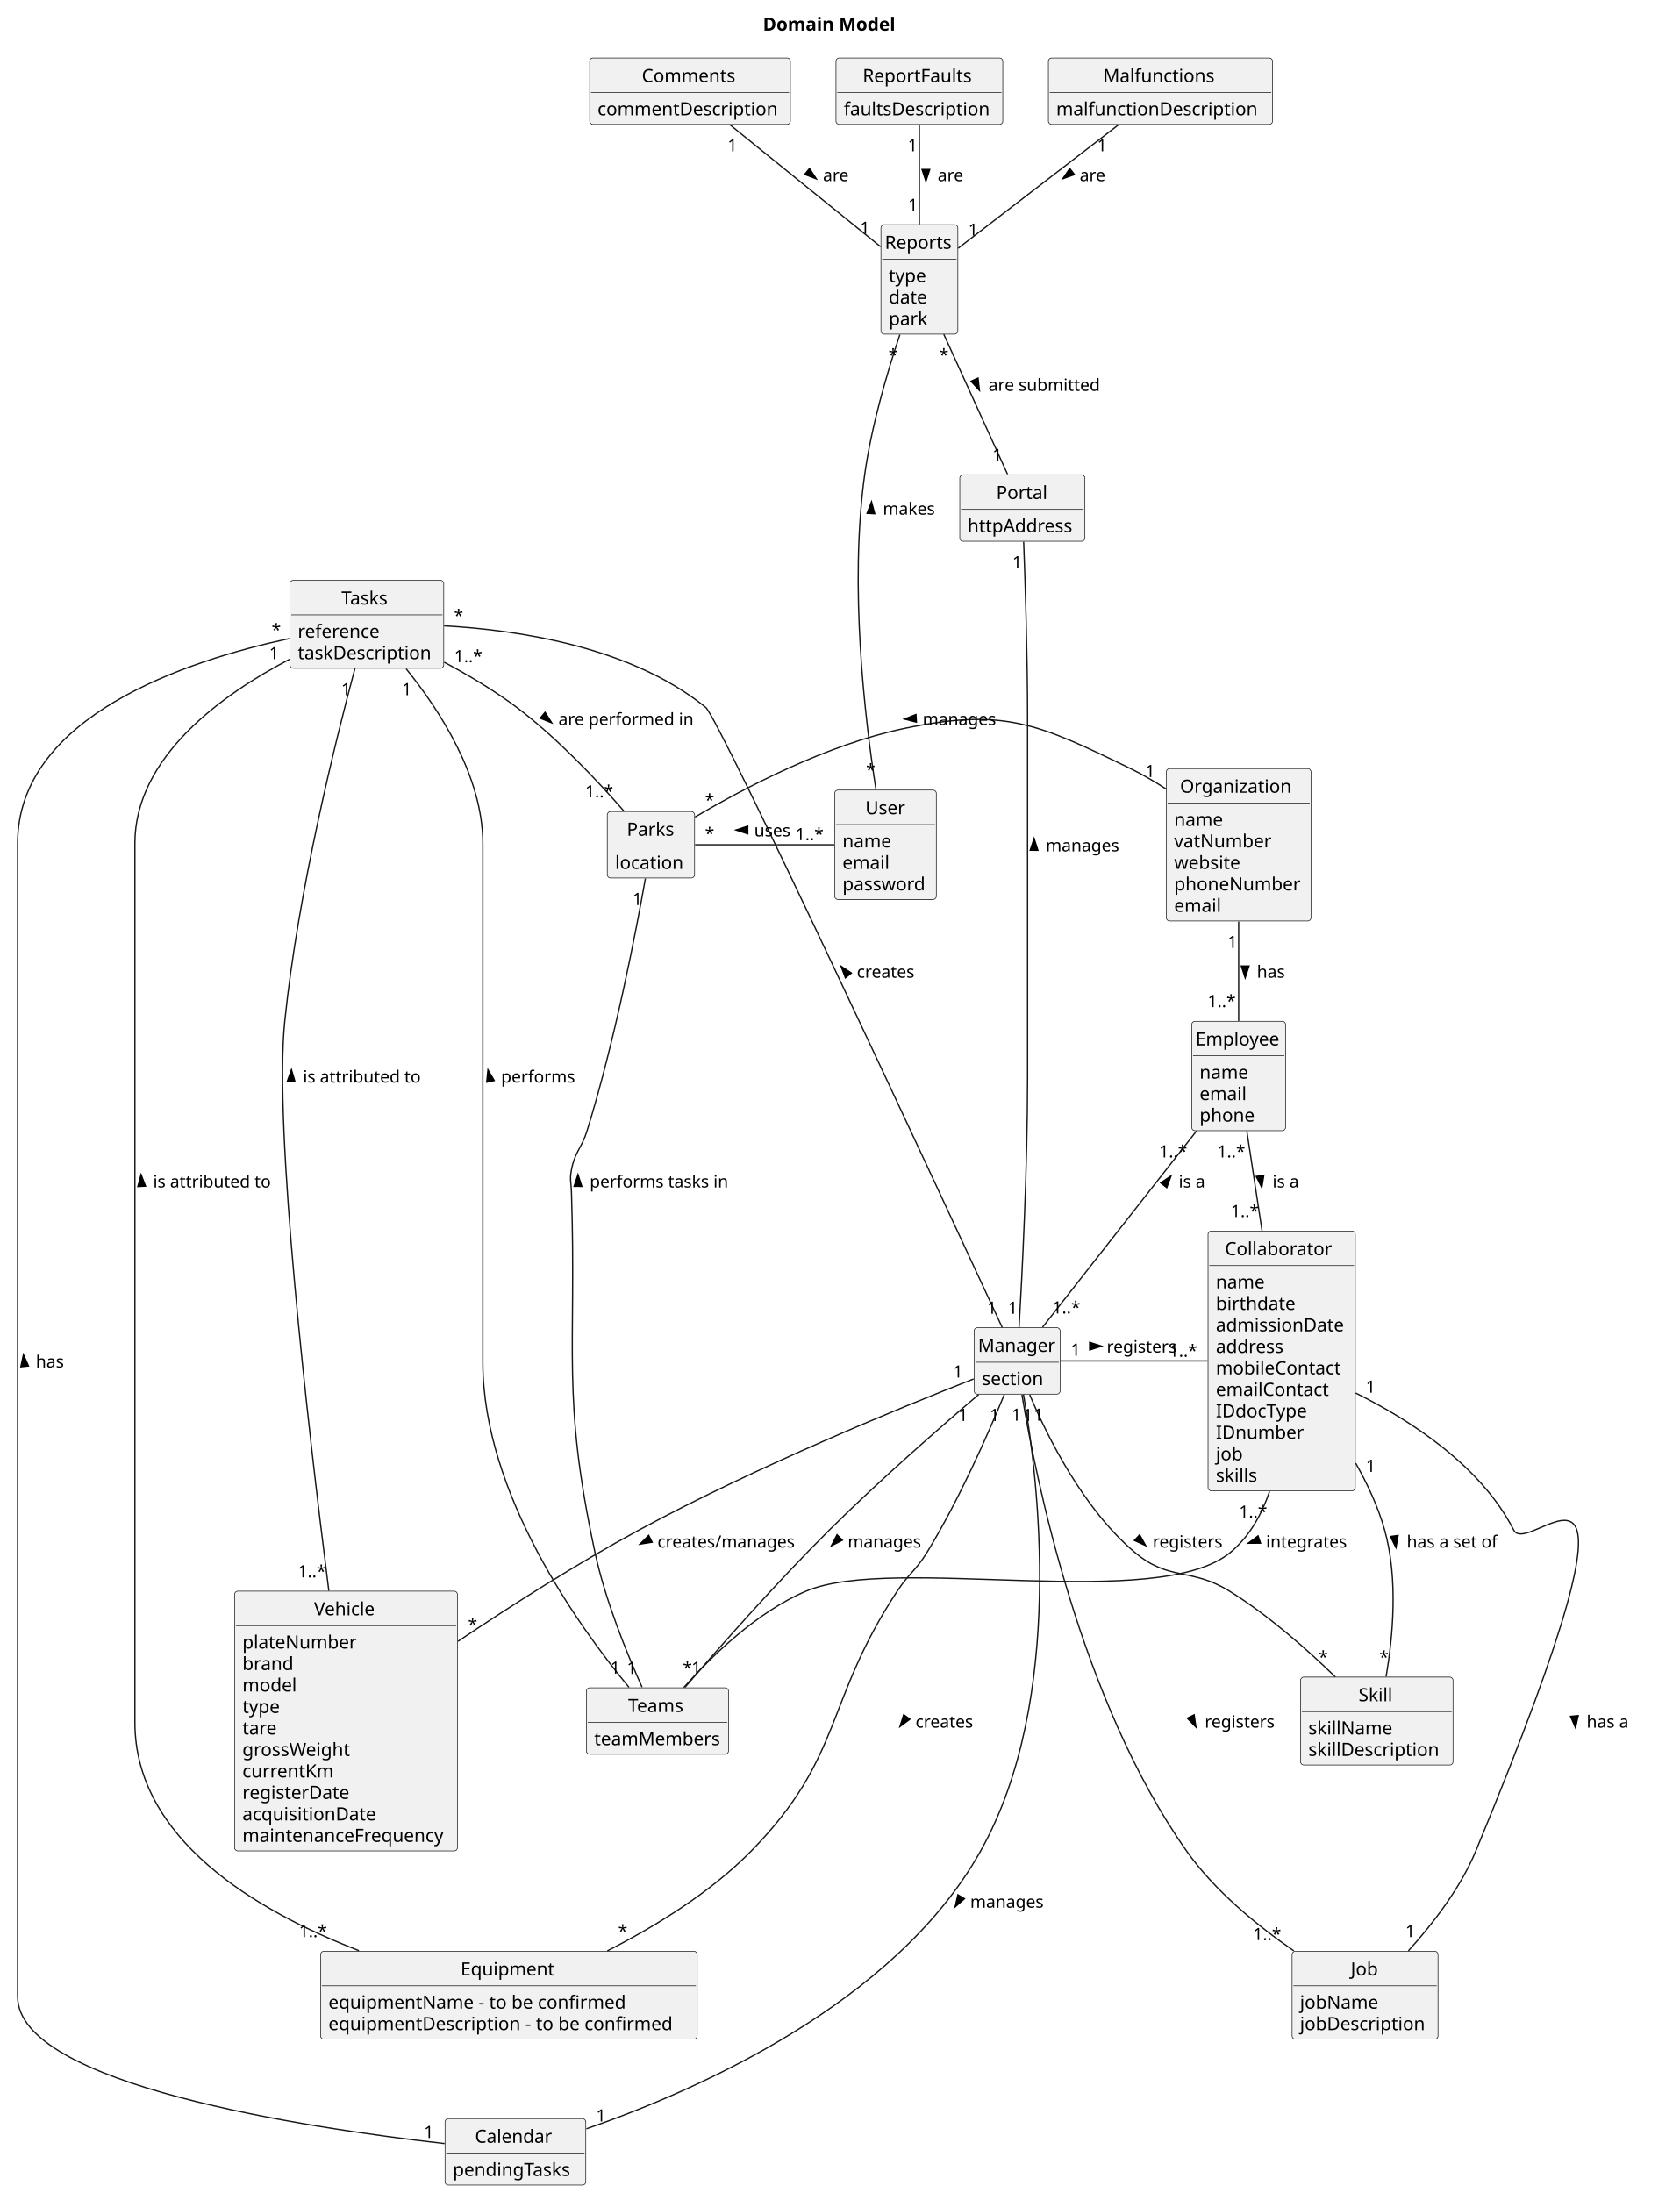
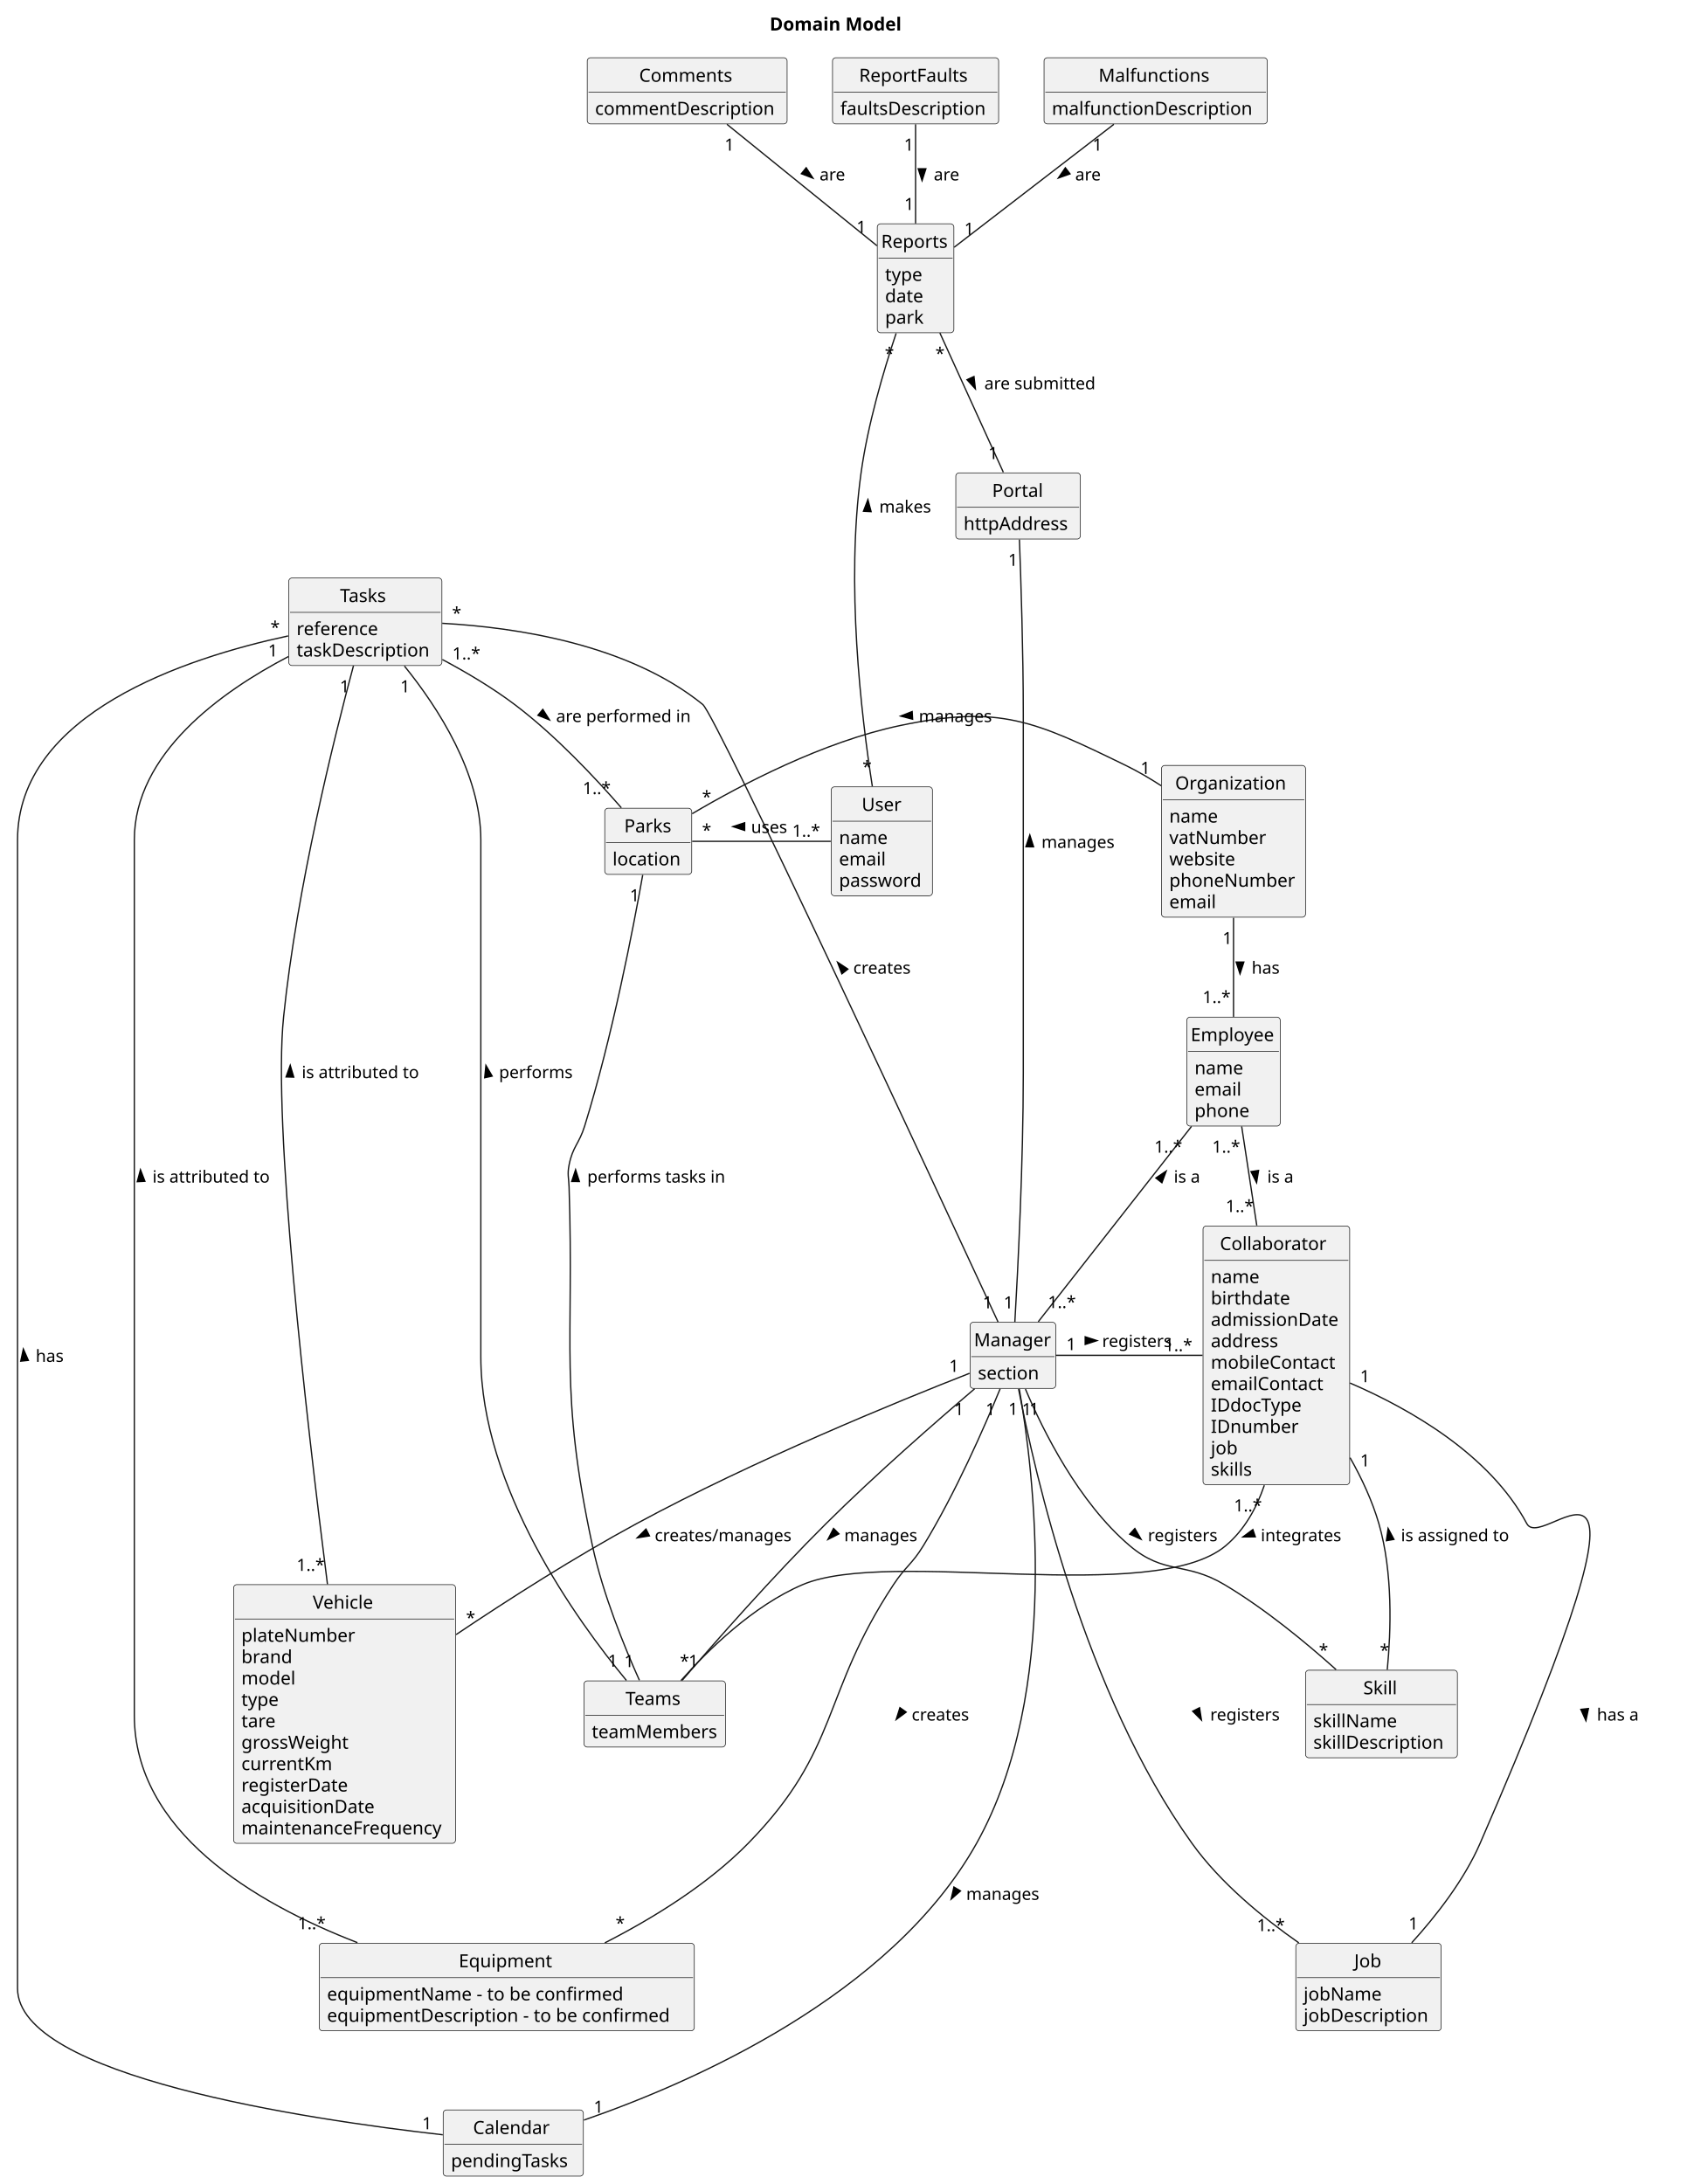
- <svg xmlns="http://www.w3.org/2000/svg" contentStyleType="text/css" height="1683px" preserveAspectRatio="none" style="width:1289px;height:1683px;background:#FFFFFF;" version="1.1" viewBox="0 0 1289 1683" width="1289px" zoomAndPan="magnify">
+ <svg xmlns="http://www.w3.org/2000/svg" contentStyleType="text/css" height="1683px" preserveAspectRatio="none" style="width:1305px;height:1683px;background:#FFFFFF;" version="1.1" viewBox="0 0 1305 1683" width="1305px" zoomAndPan="magnify">
  <defs />
  <g>
-     <text fill="#000000" font-family="sans-serif" font-size="14" font-weight="bold" lengthAdjust="spacing" textLength="105" x="585.424" y="23.535">Domain Model</text>
+     <text fill="#000000" font-family="sans-serif" font-size="14" font-weight="bold" lengthAdjust="spacing" textLength="105" x="593.049" y="23.535">Domain Model</text>
    <g id="elem_Organization">
      <rect codeLine="12" fill="#F1F1F1" height="116.93" id="Organization" rx="2.5" ry="2.5" style="stroke:#181818;stroke-width:0.5;" width="111" x="895.008" y="589.858" />
      <text fill="#000000" font-family="sans-serif" font-size="14" lengthAdjust="spacing" textLength="90" x="905.508" y="608.393">Organization</text>
      <line style="stroke:#181818;stroke-width:0.5;" x1="896.008" x2="1005.008" y1="616.347" y2="616.347" />
      <text fill="#000000" font-family="sans-serif" font-size="14" lengthAdjust="spacing" textLength="38" x="901.008" y="633.882">name</text>
      <text fill="#000000" font-family="sans-serif" font-size="14" lengthAdjust="spacing" textLength="75" x="901.008" y="650.37">vatNumber</text>
      <text fill="#000000" font-family="sans-serif" font-size="14" lengthAdjust="spacing" textLength="52" x="901.008" y="666.858">website</text>
      <text fill="#000000" font-family="sans-serif" font-size="14" lengthAdjust="spacing" textLength="99" x="901.008" y="683.347">phoneNumber</text>
      <text fill="#000000" font-family="sans-serif" font-size="14" lengthAdjust="spacing" textLength="37" x="901.008" y="699.835">email</text>
    </g>
    <g id="elem_Employee">
      <rect codeLine="20" fill="#F1F1F1" height="83.953" id="Employee" rx="2.5" ry="2.5" style="stroke:#181818;stroke-width:0.5;" width="72" x="914.508" y="783.788" />
      <text fill="#000000" font-family="sans-serif" font-size="14" lengthAdjust="spacing" textLength="66" x="917.508" y="802.323">Employee</text>
      <line style="stroke:#181818;stroke-width:0.5;" x1="915.508" x2="985.508" y1="810.277" y2="810.277" />
      <text fill="#000000" font-family="sans-serif" font-size="14" lengthAdjust="spacing" textLength="38" x="920.508" y="827.812">name</text>
      <text fill="#000000" font-family="sans-serif" font-size="14" lengthAdjust="spacing" textLength="37" x="920.508" y="844.3">email</text>
      <text fill="#000000" font-family="sans-serif" font-size="14" lengthAdjust="spacing" textLength="44" x="920.508" y="860.788">phone</text>
    </g>
    <g id="elem_Collaborator">
      <rect codeLine="26" fill="#F1F1F1" height="199.371" id="Collaborator" rx="2.5" ry="2.5" style="stroke:#181818;stroke-width:0.5;" width="113" x="927.008" y="944.748" />
      <text fill="#000000" font-family="sans-serif" font-size="14" lengthAdjust="spacing" textLength="87" x="940.008" y="963.283">Collaborator</text>
      <line style="stroke:#181818;stroke-width:0.5;" x1="928.008" x2="1039.008" y1="971.237" y2="971.237" />
      <text fill="#000000" font-family="sans-serif" font-size="14" lengthAdjust="spacing" textLength="38" x="933.008" y="988.772">name</text>
      <text fill="#000000" font-family="sans-serif" font-size="14" lengthAdjust="spacing" textLength="63" x="933.008" y="1005.26">birthdate</text>
      <text fill="#000000" font-family="sans-serif" font-size="14" lengthAdjust="spacing" textLength="101" x="933.008" y="1021.748">admissionDate</text>
      <text fill="#000000" font-family="sans-serif" font-size="14" lengthAdjust="spacing" textLength="54" x="933.008" y="1038.237">address</text>
      <text fill="#000000" font-family="sans-serif" font-size="14" lengthAdjust="spacing" textLength="100" x="933.008" y="1054.725">mobileContact</text>
      <text fill="#000000" font-family="sans-serif" font-size="14" lengthAdjust="spacing" textLength="90" x="933.008" y="1071.213">emailContact</text>
      <text fill="#000000" font-family="sans-serif" font-size="14" lengthAdjust="spacing" textLength="72" x="933.008" y="1087.701">IDdocType</text>
      <text fill="#000000" font-family="sans-serif" font-size="14" lengthAdjust="spacing" textLength="68" x="933.008" y="1104.19">IDnumber</text>
      <text fill="#000000" font-family="sans-serif" font-size="14" lengthAdjust="spacing" textLength="22" x="933.008" y="1120.678">job</text>
      <text fill="#000000" font-family="sans-serif" font-size="14" lengthAdjust="spacing" textLength="34" x="933.008" y="1137.166">skills</text>
    </g>
    <g id="elem_Manager">
      <rect codeLine="40" fill="#F1F1F1" height="50.977" id="Manager" rx="2.5" ry="2.5" style="stroke:#181818;stroke-width:0.5;" width="66" x="747.508" y="1018.938" />
      <text fill="#000000" font-family="sans-serif" font-size="14" lengthAdjust="spacing" textLength="60" x="750.508" y="1037.473">Manager</text>
      <line style="stroke:#181818;stroke-width:0.5;" x1="748.508" x2="812.508" y1="1045.427" y2="1045.427" />
      <text fill="#000000" font-family="sans-serif" font-size="14" lengthAdjust="spacing" textLength="49" x="753.508" y="1062.962">section</text>
    </g>
    <g id="elem_Skill">
-       <rect codeLine="44" fill="#F1F1F1" height="67.465" id="Skill" rx="2.5" ry="2.5" style="stroke:#181818;stroke-width:0.5;" width="117" x="998.008" y="1287.068" />
-       <text fill="#000000" font-family="sans-serif" font-size="14" lengthAdjust="spacing" textLength="28" x="1042.508" y="1305.603">Skill</text>
-       <line style="stroke:#181818;stroke-width:0.5;" x1="999.008" x2="1114.008" y1="1313.557" y2="1313.557" />
-       <text fill="#000000" font-family="sans-serif" font-size="14" lengthAdjust="spacing" textLength="66" x="1004.008" y="1331.092">skillName</text>
-       <text fill="#000000" font-family="sans-serif" font-size="14" lengthAdjust="spacing" textLength="105" x="1004.008" y="1347.58">skillDescription</text>
+       <rect codeLine="44" fill="#F1F1F1" height="67.465" id="Skill" rx="2.5" ry="2.5" style="stroke:#181818;stroke-width:0.5;" width="117" x="1006.008" y="1287.068" />
+       <text fill="#000000" font-family="sans-serif" font-size="14" lengthAdjust="spacing" textLength="28" x="1050.508" y="1305.603">Skill</text>
+       <line style="stroke:#181818;stroke-width:0.5;" x1="1007.008" x2="1122.008" y1="1313.557" y2="1313.557" />
+       <text fill="#000000" font-family="sans-serif" font-size="14" lengthAdjust="spacing" textLength="66" x="1012.008" y="1331.092">skillName</text>
+       <text fill="#000000" font-family="sans-serif" font-size="14" lengthAdjust="spacing" textLength="105" x="1012.008" y="1347.58">skillDescription</text>
    </g>
    <g id="elem_Job">
-       <rect codeLine="49" fill="#F1F1F1" height="67.465" id="Job" rx="2.5" ry="2.5" style="stroke:#181818;stroke-width:0.5;" width="112" x="991.508" y="1497.488" />
-       <text fill="#000000" font-family="sans-serif" font-size="14" lengthAdjust="spacing" textLength="22" x="1036.508" y="1516.023">Job</text>
-       <line style="stroke:#181818;stroke-width:0.5;" x1="992.508" x2="1102.508" y1="1523.977" y2="1523.977" />
-       <text fill="#000000" font-family="sans-serif" font-size="14" lengthAdjust="spacing" textLength="61" x="997.508" y="1541.512">jobName</text>
-       <text fill="#000000" font-family="sans-serif" font-size="14" lengthAdjust="spacing" textLength="100" x="997.508" y="1558">jobDescription</text>
+       <rect codeLine="49" fill="#F1F1F1" height="67.465" id="Job" rx="2.5" ry="2.5" style="stroke:#181818;stroke-width:0.5;" width="112" x="998.508" y="1497.488" />
+       <text fill="#000000" font-family="sans-serif" font-size="14" lengthAdjust="spacing" textLength="22" x="1043.508" y="1516.023">Job</text>
+       <line style="stroke:#181818;stroke-width:0.5;" x1="999.508" x2="1109.508" y1="1523.977" y2="1523.977" />
+       <text fill="#000000" font-family="sans-serif" font-size="14" lengthAdjust="spacing" textLength="61" x="1004.508" y="1541.512">jobName</text>
+       <text fill="#000000" font-family="sans-serif" font-size="14" lengthAdjust="spacing" textLength="100" x="1004.508" y="1558">jobDescription</text>
    </g>
    <g id="elem_Vehicle">
      <rect codeLine="54" fill="#F1F1F1" height="199.371" id="Vehicle" rx="2.5" ry="2.5" style="stroke:#181818;stroke-width:0.5;" width="171" x="180.008" y="1221.118" />
      <text fill="#000000" font-family="sans-serif" font-size="14" lengthAdjust="spacing" textLength="49" x="241.008" y="1239.653">Vehicle</text>
      <line style="stroke:#181818;stroke-width:0.5;" x1="181.008" x2="350.008" y1="1247.607" y2="1247.607" />
      <text fill="#000000" font-family="sans-serif" font-size="14" lengthAdjust="spacing" textLength="89" x="186.008" y="1265.142">plateNumber</text>
      <text fill="#000000" font-family="sans-serif" font-size="14" lengthAdjust="spacing" textLength="41" x="186.008" y="1281.63">brand</text>
      <text fill="#000000" font-family="sans-serif" font-size="14" lengthAdjust="spacing" textLength="43" x="186.008" y="1298.118">model</text>
      <text fill="#000000" font-family="sans-serif" font-size="14" lengthAdjust="spacing" textLength="29" x="186.008" y="1314.607">type</text>
      <text fill="#000000" font-family="sans-serif" font-size="14" lengthAdjust="spacing" textLength="27" x="186.008" y="1331.095">tare</text>
      <text fill="#000000" font-family="sans-serif" font-size="14" lengthAdjust="spacing" textLength="85" x="186.008" y="1347.583">grossWeight</text>
      <text fill="#000000" font-family="sans-serif" font-size="14" lengthAdjust="spacing" textLength="72" x="186.008" y="1364.071">currentKm</text>
      <text fill="#000000" font-family="sans-serif" font-size="14" lengthAdjust="spacing" textLength="84" x="186.008" y="1380.56">registerDate</text>
      <text fill="#000000" font-family="sans-serif" font-size="14" lengthAdjust="spacing" textLength="106" x="186.008" y="1397.048">acquisitionDate</text>
      <text fill="#000000" font-family="sans-serif" font-size="14" lengthAdjust="spacing" textLength="159" x="186.008" y="1413.536">maintenanceFrequency</text>
    </g>
    <g id="elem_Equipment">
      <rect codeLine="67" fill="#F1F1F1" height="67.465" id="Equipment" rx="2.5" ry="2.5" style="stroke:#181818;stroke-width:0.5;" width="289" x="246.008" y="1497.488" />
      <text fill="#000000" font-family="sans-serif" font-size="14" lengthAdjust="spacing" textLength="74" x="353.508" y="1516.023">Equipment</text>
      <line style="stroke:#181818;stroke-width:0.5;" x1="247.008" x2="534.008" y1="1523.977" y2="1523.977" />
      <text fill="#000000" font-family="sans-serif" font-size="14" lengthAdjust="spacing" textLength="238" x="252.008" y="1541.512">equipmentName - to be confirmed</text>
      <text fill="#000000" font-family="sans-serif" font-size="14" lengthAdjust="spacing" textLength="277" x="252.008" y="1558">equipmentDescription - to be confirmed</text>
    </g>
    <g id="elem_Calendar">
      <rect codeLine="72" fill="#F1F1F1" height="50.977" id="Calendar" rx="2.5" ry="2.5" style="stroke:#181818;stroke-width:0.5;" width="108" x="341.508" y="1625.948" />
      <text fill="#000000" font-family="sans-serif" font-size="14" lengthAdjust="spacing" textLength="62" x="364.508" y="1644.483">Calendar</text>
      <line style="stroke:#181818;stroke-width:0.5;" x1="342.508" x2="448.508" y1="1652.437" y2="1652.437" />
      <text fill="#000000" font-family="sans-serif" font-size="14" lengthAdjust="spacing" textLength="96" x="347.508" y="1669.972">pendingTasks</text>
    </g>
    <g id="elem_Tasks">
      <rect codeLine="77" fill="#F1F1F1" height="67.465" id="Tasks" rx="2.5" ry="2.5" style="stroke:#181818;stroke-width:0.5;" width="118" x="222.508" y="445.398" />
      <text fill="#000000" font-family="sans-serif" font-size="14" lengthAdjust="spacing" textLength="39" x="262.008" y="463.933">Tasks</text>
      <line style="stroke:#181818;stroke-width:0.5;" x1="223.508" x2="339.508" y1="471.887" y2="471.887" />
      <text fill="#000000" font-family="sans-serif" font-size="14" lengthAdjust="spacing" textLength="65" x="228.508" y="489.422">reference</text>
      <text fill="#000000" font-family="sans-serif" font-size="14" lengthAdjust="spacing" textLength="106" x="228.508" y="505.91">taskDescription</text>
    </g>
    <g id="elem_Teams">
      <rect codeLine="83" fill="#F1F1F1" height="50.977" id="Teams" rx="2.5" ry="2.5" style="stroke:#181818;stroke-width:0.5;" width="109" x="450.008" y="1295.308" />
      <text fill="#000000" font-family="sans-serif" font-size="14" lengthAdjust="spacing" textLength="45" x="482.008" y="1313.843">Teams</text>
      <line style="stroke:#181818;stroke-width:0.5;" x1="451.008" x2="558.008" y1="1321.797" y2="1321.797" />
      <text fill="#000000" font-family="sans-serif" font-size="14" lengthAdjust="spacing" textLength="97" x="456.008" y="1339.332">teamMembers</text>
    </g>
    <g id="elem_Parks">
      <rect codeLine="87" fill="#F1F1F1" height="50.977" id="Parks" rx="2.5" ry="2.5" style="stroke:#181818;stroke-width:0.5;" width="67" x="466.008" y="622.838" />
      <text fill="#000000" font-family="sans-serif" font-size="14" lengthAdjust="spacing" textLength="37" x="481.008" y="641.373">Parks</text>
      <line style="stroke:#181818;stroke-width:0.5;" x1="467.008" x2="532.008" y1="649.327" y2="649.327" />
      <text fill="#000000" font-family="sans-serif" font-size="14" lengthAdjust="spacing" textLength="55" x="472.008" y="666.862">location</text>
    </g>
    <g id="elem_Portal">
      <rect codeLine="91" fill="#F1F1F1" height="50.977" id="Portal" rx="2.5" ry="2.5" style="stroke:#181818;stroke-width:0.5;" width="96" x="736.508" y="364.418" />
      <text fill="#000000" font-family="sans-serif" font-size="14" lengthAdjust="spacing" textLength="40" x="764.508" y="382.953">Portal</text>
      <line style="stroke:#181818;stroke-width:0.5;" x1="737.508" x2="831.508" y1="390.907" y2="390.907" />
      <text fill="#000000" font-family="sans-serif" font-size="14" lengthAdjust="spacing" textLength="84" x="742.508" y="408.442">httpAddress</text>
    </g>
    <g id="elem_User">
      <rect codeLine="95" fill="#F1F1F1" height="83.953" id="User" rx="2.5" ry="2.5" style="stroke:#181818;stroke-width:0.5;" width="78" x="640.508" y="606.348" />
      <text fill="#000000" font-family="sans-serif" font-size="14" lengthAdjust="spacing" textLength="31" x="664.008" y="624.883">User</text>
      <line style="stroke:#181818;stroke-width:0.5;" x1="641.508" x2="717.508" y1="632.837" y2="632.837" />
      <text fill="#000000" font-family="sans-serif" font-size="14" lengthAdjust="spacing" textLength="38" x="646.508" y="650.372">name</text>
      <text fill="#000000" font-family="sans-serif" font-size="14" lengthAdjust="spacing" textLength="37" x="646.508" y="666.86">email</text>
      <text fill="#000000" font-family="sans-serif" font-size="14" lengthAdjust="spacing" textLength="66" x="646.508" y="683.348">password</text>
    </g>
    <g id="elem_Reports">
      <rect codeLine="101" fill="#F1F1F1" height="83.953" id="Reports" rx="2.5" ry="2.5" style="stroke:#181818;stroke-width:0.5;" width="59" x="676.008" y="172.468" />
      <text fill="#000000" font-family="sans-serif" font-size="14" lengthAdjust="spacing" textLength="53" x="679.008" y="191.003">Reports</text>
      <line style="stroke:#181818;stroke-width:0.5;" x1="677.008" x2="734.008" y1="198.957" y2="198.957" />
      <text fill="#000000" font-family="sans-serif" font-size="14" lengthAdjust="spacing" textLength="29" x="682.008" y="216.492">type</text>
      <text fill="#000000" font-family="sans-serif" font-size="14" lengthAdjust="spacing" textLength="30" x="682.008" y="232.98">date</text>
      <text fill="#000000" font-family="sans-serif" font-size="14" lengthAdjust="spacing" textLength="31" x="682.008" y="249.468">park</text>
    </g>
    <g id="elem_Comments">
      <rect codeLine="108" fill="#F1F1F1" height="50.977" id="Comments" rx="2.5" ry="2.5" style="stroke:#181818;stroke-width:0.5;" width="154" x="452.508" y="44.488" />
      <text fill="#000000" font-family="sans-serif" font-size="14" lengthAdjust="spacing" textLength="74" x="492.508" y="63.023">Comments</text>
      <line style="stroke:#181818;stroke-width:0.5;" x1="453.508" x2="605.508" y1="70.977" y2="70.977" />
      <text fill="#000000" font-family="sans-serif" font-size="14" lengthAdjust="spacing" textLength="142" x="458.508" y="88.512">commentDescription</text>
    </g>
    <g id="elem_ReportFaults">
      <rect codeLine="112" fill="#F1F1F1" height="50.977" id="ReportFaults" rx="2.5" ry="2.5" style="stroke:#181818;stroke-width:0.5;" width="128" x="641.508" y="44.488" />
      <text fill="#000000" font-family="sans-serif" font-size="14" lengthAdjust="spacing" textLength="87" x="662.008" y="63.023">ReportFaults</text>
      <line style="stroke:#181818;stroke-width:0.5;" x1="642.508" x2="768.508" y1="70.977" y2="70.977" />
      <text fill="#000000" font-family="sans-serif" font-size="14" lengthAdjust="spacing" textLength="116" x="647.508" y="88.512">faultsDescription</text>
    </g>
    <g id="elem_Malfunctions">
      <rect codeLine="116" fill="#F1F1F1" height="50.977" id="Malfunctions" rx="2.5" ry="2.5" style="stroke:#181818;stroke-width:0.5;" width="172" x="804.508" y="44.488" />
      <text fill="#000000" font-family="sans-serif" font-size="14" lengthAdjust="spacing" textLength="88" x="846.508" y="63.023">Malfunctions</text>
      <line style="stroke:#181818;stroke-width:0.5;" x1="805.508" x2="975.508" y1="70.977" y2="70.977" />
      <text fill="#000000" font-family="sans-serif" font-size="14" lengthAdjust="spacing" textLength="160" x="810.508" y="88.512">malfunctionDescription</text>
    </g>
    <g id="link_Employee_Manager">
      <path codeLine="122" d="M918.128,868.028 C883.258,912.478 828.898,981.758 800.048,1018.528 " fill="none" id="Employee-Manager" style="stroke:#181818;stroke-width:1.0;" />
      <polygon fill="#000000" points="898.595,902.47,890.699,907.772,895.324,911.4,898.595,902.47" style="stroke:#000000;stroke-width:1.0;" />
      <text fill="#000000" font-family="sans-serif" font-size="13" lengthAdjust="spacing" textLength="22" x="904.508" y="911.317">is a</text>
      <text fill="#000000" font-family="sans-serif" font-size="13" lengthAdjust="spacing" textLength="22" x="889.486" y="888.24">1..*</text>
      <text fill="#000000" font-family="sans-serif" font-size="13" lengthAdjust="spacing" textLength="22" x="807.492" y="1007.994">1..*</text>
    </g>
    <g id="link_Portal_Manager">
      <path codeLine="123" d="M785.518,415.758 C786.698,447.128 788.508,502.728 788.508,550.358 C788.508,550.358 788.508,550.358 788.508,826.768 C788.508,896.398 784.328,978.538 782.008,1018.748 " fill="none" id="Portal-Manager" style="stroke:#181818;stroke-width:1.0;" />
      <polygon fill="#000000" points="793.537,643.484,790.546,652.511,796.424,652.546,793.537,643.484" style="stroke:#000000;stroke-width:1.0;" />
      <text fill="#000000" font-family="sans-serif" font-size="13" lengthAdjust="spacing" textLength="56" x="802.508" y="653.397">manages</text>
      <text fill="#000000" font-family="sans-serif" font-size="13" lengthAdjust="spacing" textLength="8" x="776.827" y="436.075">1</text>
      <text fill="#000000" font-family="sans-serif" font-size="13" lengthAdjust="spacing" textLength="8" x="773.399" y="1008.267">1</text>
    </g>
    <g id="link_Manager_Job">
-       <path codeLine="124" d="M784.228,1070.408 C794.688,1133.988 829.048,1305.058 910.508,1420.488 C932.208,1451.238 964.858,1477.858 992.838,1497.168 " fill="none" id="Manager-Job" style="stroke:#181818;stroke-width:1.0;" />
-       <polygon fill="#000000" points="917.704,1325.446,916.372,1316.029,911.091,1318.61,917.704,1325.446" style="stroke:#000000;stroke-width:1.0;" />
-       <text fill="#000000" font-family="sans-serif" font-size="13" lengthAdjust="spacing" textLength="55" x="924.508" y="1325.867">registers</text>
-       <text fill="#000000" font-family="sans-serif" font-size="13" lengthAdjust="spacing" textLength="8" x="776.167" y="1090.335">1</text>
-       <text fill="#000000" font-family="sans-serif" font-size="13" lengthAdjust="spacing" textLength="22" x="961.604" y="1488.915">1..*</text>
+       <path codeLine="124" d="M784.888,1070.398 C796.988,1133.928 835.608,1304.908 918.508,1420.488 C940.438,1451.058 973.028,1477.758 1000.808,1497.168 " fill="none" id="Manager-Job" style="stroke:#181818;stroke-width:1.0;" />
+       <polygon fill="#000000" points="925.766,1325.415,924.305,1316.017,919.06,1318.671,925.766,1325.415" style="stroke:#000000;stroke-width:1.0;" />
+       <text fill="#000000" font-family="sans-serif" font-size="13" lengthAdjust="spacing" textLength="55" x="932.508" y="1325.867">registers</text>
+       <text fill="#000000" font-family="sans-serif" font-size="13" lengthAdjust="spacing" textLength="8" x="776.971" y="1090.322">1</text>
+       <text fill="#000000" font-family="sans-serif" font-size="13" lengthAdjust="spacing" textLength="22" x="968.497" y="1488.139">1..*</text>
    </g>
    <g id="link_Manager_Skill">
-       <path codeLine="125" d="M790.158,1070.398 C803.658,1102.368 831.068,1157.648 870.508,1191.118 C897.258,1213.808 913.678,1202.668 943.508,1221.118 C973.408,1239.608 1003.198,1266.048 1024.678,1286.898 " fill="none" id="Manager-Skill" style="stroke:#181818;stroke-width:1.0;" />
-       <polygon fill="#000000" points="879.182,1186.165,874.53,1177.87,870.543,1182.189,879.182,1186.165" style="stroke:#000000;stroke-width:1.0;" />
+       <path codeLine="125" d="M790.158,1070.398 C803.658,1102.368 831.068,1157.648 870.508,1191.118 C897.258,1213.808 913.368,1203.168 943.508,1221.118 C974.718,1239.698 1006.408,1265.868 1029.528,1286.588 " fill="none" id="Manager-Skill" style="stroke:#181818;stroke-width:1.0;" />
+       <polygon fill="#000000" points="879.219,1186.125,874.476,1177.881,870.537,1182.243,879.219,1186.125" style="stroke:#000000;stroke-width:1.0;" />
      <text fill="#000000" font-family="sans-serif" font-size="13" lengthAdjust="spacing" textLength="55" x="884.508" y="1187.687">registers</text>
      <text fill="#000000" font-family="sans-serif" font-size="13" lengthAdjust="spacing" textLength="8" x="793.144" y="1090.322">1</text>
-       <text fill="#000000" font-family="sans-serif" font-size="13" lengthAdjust="spacing" textLength="6" x="1011.821" y="1276.346">*</text>
+       <text fill="#000000" font-family="sans-serif" font-size="13" lengthAdjust="spacing" textLength="6" x="1016.288" y="1276.235">*</text>
    </g>
    <g id="link_Manager_Collaborator">
      <path codeLine="126" d="M813.578,1044.428 C844.138,1044.428 890.188,1044.428 926.638,1044.428 " fill="none" id="Manager-Collaborator" style="stroke:#181818;stroke-width:1.0;" />
      <polygon fill="#000000" points="845.258,1033.084,836.213,1030.145,836.213,1036.023,845.258,1033.084" style="stroke:#000000;stroke-width:1.0;" />
      <text fill="#000000" font-family="sans-serif" font-size="13" lengthAdjust="spacing" textLength="55" x="849.258" y="1037.997">registers</text>
      <text fill="#000000" font-family="sans-serif" font-size="13" lengthAdjust="spacing" textLength="8" x="821.687" y="1040.39">1</text>
      <text fill="#000000" font-family="sans-serif" font-size="13" lengthAdjust="spacing" textLength="22" x="897.215" y="1041.193">1..*</text>
    </g>
    <g id="link_Manager_Calendar">
      <path codeLine="127" d="M785.398,1070.248 C796.498,1133.428 817.838,1303.658 752.508,1420.488 C686.658,1538.238 532.528,1605.148 449.978,1633.738 " fill="none" id="Manager-Calendar" style="stroke:#181818;stroke-width:1.0;" />
      <polygon fill="#000000" points="732.951,1463.44,740.103,1457.171,735.052,1454.164,732.951,1463.44" style="stroke:#000000;stroke-width:1.0;" />
      <text fill="#000000" font-family="sans-serif" font-size="13" lengthAdjust="spacing" textLength="56" x="744.508" y="1464.057">manages</text>
-       <text fill="#000000" font-family="sans-serif" font-size="13" lengthAdjust="spacing" textLength="8" x="784.992" y="1090.558">1</text>
+       <text fill="#000000" font-family="sans-serif" font-size="13" lengthAdjust="spacing" textLength="8" x="787.454" y="1090.558">1</text>
      <text fill="#000000" font-family="sans-serif" font-size="13" lengthAdjust="spacing" textLength="8" x="457.47" y="1628.098">1</text>
    </g>
    <g id="link_Manager_Equipment">
      <path codeLine="128" d="M770.668,1070.218 C758.468,1099.888 736.228,1150.628 711.508,1191.118 C702.748,1205.458 697.758,1207.088 688.508,1221.118 C632.558,1305.968 647.608,1347.868 576.508,1420.488 C545.168,1452.498 502.558,1478.538 466.028,1497.198 " fill="none" id="Manager-Equipment" style="stroke:#181818;stroke-width:1.0;" />
      <polygon fill="#000000" points="690.604,1325.024,698.25,1319.368,693.465,1315.954,690.604,1325.024" style="stroke:#000000;stroke-width:1.0;" />
      <text fill="#000000" font-family="sans-serif" font-size="13" lengthAdjust="spacing" textLength="45" x="702.508" y="1325.867">creates</text>
      <text fill="#000000" font-family="sans-serif" font-size="13" lengthAdjust="spacing" textLength="8" x="759.468" y="1090.521">1</text>
      <text fill="#000000" font-family="sans-serif" font-size="13" lengthAdjust="spacing" textLength="6" x="474.306" y="1486.622">*</text>
    </g>
    <g id="link_Manager_Vehicle">
      <path codeLine="129" d="M747.088,1058.268 C692.268,1079.758 580.368,1125.478 490.508,1174.118 C443.138,1199.758 392.608,1231.998 351.458,1259.618 " fill="none" id="Manager-Vehicle" style="stroke:#181818;stroke-width:1.0;" />
      <polygon fill="#000000" points="491.052,1185.041,500.446,1183.558,497.78,1178.32,491.052,1185.041" style="stroke:#000000;stroke-width:1.0;" />
      <text fill="#000000" font-family="sans-serif" font-size="13" lengthAdjust="spacing" textLength="108" x="504.508" y="1187.687">creates/manages</text>
      <text fill="#000000" font-family="sans-serif" font-size="13" lengthAdjust="spacing" textLength="8" x="731.37" y="1057.177">1</text>
      <text fill="#000000" font-family="sans-serif" font-size="13" lengthAdjust="spacing" textLength="6" x="359.103" y="1251.297">*</text>
    </g>
    <g id="link_Tasks_Manager">
      <path codeLine="130" d="M340.768,480.318 C398.018,483.478 484.238,496.448 541.508,542.858 C551.858,551.248 722.838,919.038 769.068,1018.728 " fill="none" id="Tasks-Manager" style="stroke:#181818;stroke-width:1.0;" />
      <polygon fill="#000000" points="645.396,741.531,648.727,750.439,653.327,746.78,645.396,741.531" style="stroke:#000000;stroke-width:1.0;" />
      <text fill="#000000" font-family="sans-serif" font-size="13" lengthAdjust="spacing" textLength="45" x="657.508" y="750.357">creates</text>
      <text fill="#000000" font-family="sans-serif" font-size="13" lengthAdjust="spacing" textLength="6" x="348.356" y="477.136">*</text>
      <text fill="#000000" font-family="sans-serif" font-size="13" lengthAdjust="spacing" textLength="8" x="757.305" y="1008.242">1</text>
    </g>
    <g id="link_Manager_Teams">
      <path codeLine="131" d="M751.008,1070.198 C721.308,1095.498 674.568,1136.318 636.508,1174.118 C595.578,1214.758 551.168,1265.228 525.698,1294.848 " fill="none" id="Manager-Teams" style="stroke:#181818;stroke-width:1.0;" />
      <polygon fill="#000000" points="637.968,1186.304,646.448,1181.999,642.298,1177.836,637.968,1186.304" style="stroke:#000000;stroke-width:1.0;" />
      <text fill="#000000" font-family="sans-serif" font-size="13" lengthAdjust="spacing" textLength="56" x="650.508" y="1187.687">manages</text>
      <text fill="#000000" font-family="sans-serif" font-size="13" lengthAdjust="spacing" textLength="8" x="735.261" y="1090.497">1</text>
      <text fill="#000000" font-family="sans-serif" font-size="13" lengthAdjust="spacing" textLength="6" x="523.905" y="1284.718">*</text>
    </g>
    <g id="link_User_Parks">
      <path codeLine="136" d="M640.158,648.328 C608.238,648.328 563.708,648.328 533.368,648.328 " fill="none" id="User-Parks" style="stroke:#181818;stroke-width:1.0;" />
      <polygon fill="#000000" points="564.758,636.984,573.803,639.923,573.803,634.045,564.758,636.984" style="stroke:#000000;stroke-width:1.0;" />
      <text fill="#000000" font-family="sans-serif" font-size="13" lengthAdjust="spacing" textLength="29" x="578.758" y="641.897">uses</text>
      <text fill="#000000" font-family="sans-serif" font-size="13" lengthAdjust="spacing" textLength="22" x="610.448" y="644.773">1..*</text>
      <text fill="#000000" font-family="sans-serif" font-size="13" lengthAdjust="spacing" textLength="6" x="540.971" y="644.382">*</text>
    </g>
    <g id="link_Reports_User">
      <path codeLine="137" d="M690.518,256.848 C680.648,286.388 668.638,327.288 663.508,364.418 C651.718,449.698 663.528,550.588 672.178,605.898 " fill="none" id="Reports-User" style="stroke:#181818;stroke-width:1.0;" />
      <polygon fill="#000000" points="668.771,385.07,665.361,393.949,671.231,394.257,668.771,385.07" style="stroke:#000000;stroke-width:1.0;" />
      <text fill="#000000" font-family="sans-serif" font-size="13" lengthAdjust="spacing" textLength="41" x="677.508" y="394.977">makes</text>
      <text fill="#000000" font-family="sans-serif" font-size="13" lengthAdjust="spacing" textLength="6" x="681.764" y="277.082">*</text>
      <text fill="#000000" font-family="sans-serif" font-size="13" lengthAdjust="spacing" textLength="6" x="664.532" y="595.534">*</text>
    </g>
    <g id="link_Comments_Reports">
      <path codeLine="139" d="M560.168,95.798 C592.668,122.098 643.648,163.368 675.788,189.388 " fill="none" id="Comments-Reports" style="stroke:#181818;stroke-width:1.0;" />
      <polygon fill="#000000" points="626.395,137.269,621.213,129.294,617.515,133.863,626.395,137.269" style="stroke:#000000;stroke-width:1.0;" />
      <text fill="#000000" font-family="sans-serif" font-size="13" lengthAdjust="spacing" textLength="19" x="631.508" y="139.037">are</text>
      <text fill="#000000" font-family="sans-serif" font-size="13" lengthAdjust="spacing" textLength="8" x="558.333" y="116.108">1</text>
      <text fill="#000000" font-family="sans-serif" font-size="13" lengthAdjust="spacing" textLength="8" x="659.991" y="179.464">1</text>
    </g>
    <g id="link_ReportFaults_Reports">
      <path codeLine="140" d="M705.508,95.798 C705.508,116.838 705.508,147.458 705.508,172.188 " fill="none" id="ReportFaults-Reports" style="stroke:#181818;stroke-width:1.0;" />
      <polygon fill="#000000" points="710.508,139.124,713.447,130.078,707.569,130.078,710.508,139.124" style="stroke:#000000;stroke-width:1.0;" />
      <text fill="#000000" font-family="sans-serif" font-size="13" lengthAdjust="spacing" textLength="19" x="719.508" y="139.037">are</text>
      <text fill="#000000" font-family="sans-serif" font-size="13" lengthAdjust="spacing" textLength="8" x="696.583" y="116.108">1</text>
      <text fill="#000000" font-family="sans-serif" font-size="13" lengthAdjust="spacing" textLength="8" x="696.871" y="161.851">1</text>
    </g>
    <g id="link_Malfunctions_Reports">
      <path codeLine="141" d="M858.288,95.798 C823.608,122.498 768.898,164.628 735.228,190.558 " fill="none" id="Malfunctions-Reports" style="stroke:#181818;stroke-width:1.0;" />
      <polygon fill="#000000" points="815.547,137.174,824.506,133.984,820.92,129.327,815.547,137.174" style="stroke:#000000;stroke-width:1.0;" />
      <text fill="#000000" font-family="sans-serif" font-size="13" lengthAdjust="spacing" textLength="19" x="828.508" y="139.037">are</text>
      <text fill="#000000" font-family="sans-serif" font-size="13" lengthAdjust="spacing" textLength="8" x="841.913" y="116.108">1</text>
      <text fill="#000000" font-family="sans-serif" font-size="13" lengthAdjust="spacing" textLength="8" x="743.026" y="180.904">1</text>
    </g>
    <g id="link_Teams_Parks">
      <path codeLine="143" d="M492.688,1294.818 C481.248,1269.358 464.498,1228.418 456.508,1191.118 C430.728,1070.758 442.508,1037.768 438.508,914.748 C438.258,907.188 437.078,905.168 438.508,897.748 C441.228,883.648 446.258,881.458 450.508,867.748 C471.858,798.888 487.988,715.138 495.258,674.228 " fill="none" id="Teams-Parks" style="stroke:#181818;stroke-width:1.0;" />
      <polygon fill="#000000" points="443.529,901.404,440.553,910.436,446.43,910.461,443.529,901.404" style="stroke:#000000;stroke-width:1.0;" />
      <text fill="#000000" font-family="sans-serif" font-size="13" lengthAdjust="spacing" textLength="111" x="452.508" y="911.317">performs tasks in</text>
      <text fill="#000000" font-family="sans-serif" font-size="13" lengthAdjust="spacing" textLength="8" x="481.03" y="1284.681">1</text>
      <text fill="#000000" font-family="sans-serif" font-size="13" lengthAdjust="spacing" textLength="8" x="485.351" y="694.557">1</text>
    </g>
    <g id="link_Teams_Tasks">
      <path codeLine="144" d="M482.678,1294.938 C444.708,1249.038 370.508,1146.418 370.508,1045.428 C370.508,647.328 370.508,647.328 370.508,647.328 C370.508,596.028 337.458,545.158 311.638,513.248 " fill="none" id="Teams-Tasks" style="stroke:#181818;stroke-width:1.0;" />
      <polygon fill="#000000" points="374.44,821.039,373.502,830.503,379.244,829.247,374.44,821.039" style="stroke:#000000;stroke-width:1.0;" />
      <text fill="#000000" font-family="sans-serif" font-size="13" lengthAdjust="spacing" textLength="57" x="384.508" y="830.837">performs</text>
      <text fill="#000000" font-family="sans-serif" font-size="13" lengthAdjust="spacing" textLength="8" x="468.382" y="1284.413">1</text>
      <text fill="#000000" font-family="sans-serif" font-size="13" lengthAdjust="spacing" textLength="8" x="308.456" y="533.519">1</text>
    </g>
    <g id="link_Parks_Organization">
      <path codeLine="147" d="M533.358,627.048 C570.928,604.838 634.178,571.538 694.008,559.018 C770.668,542.988 797.088,555.588 867.508,589.858 C876.698,594.338 885.988,599.788 894.858,605.538 " fill="none" id="Parks-Organization" style="stroke:#181818;stroke-width:1.0;" />
      <polygon fill="#000000" points="694.017,551.811,703.221,554.207,702.872,548.34,694.017,551.811" style="stroke:#000000;stroke-width:1.0;" />
      <text fill="#000000" font-family="sans-serif" font-size="13" lengthAdjust="spacing" textLength="56" x="708.008" y="556.427">manages</text>
      <text fill="#000000" font-family="sans-serif" font-size="13" lengthAdjust="spacing" textLength="6" x="540.959" y="618.713">*</text>
      <text fill="#000000" font-family="sans-serif" font-size="13" lengthAdjust="spacing" textLength="8" x="878.843" y="596.37">1</text>
    </g>
    <g id="link_Organization_Employee">
      <path codeLine="148" d="M950.508,707.258 C950.508,732.208 950.508,760.808 950.508,783.548 " fill="none" id="Organization-Employee" style="stroke:#181818;stroke-width:1.0;" />
      <polygon fill="#000000" points="955.508,750.444,958.447,741.399,952.569,741.399,955.508,750.444" style="stroke:#000000;stroke-width:1.0;" />
      <text fill="#000000" font-family="sans-serif" font-size="13" lengthAdjust="spacing" textLength="22" x="964.508" y="750.357">has</text>
      <text fill="#000000" font-family="sans-serif" font-size="13" lengthAdjust="spacing" textLength="8" x="942.046" y="727.526">1</text>
      <text fill="#000000" font-family="sans-serif" font-size="13" lengthAdjust="spacing" textLength="22" x="926.687" y="772.908">1..*</text>
    </g>
    <g id="link_Employee_Collaborator">
      <path codeLine="151" d="M956.788,868.028 C960.098,889.758 964.318,917.428 968.418,944.338 " fill="none" id="Employee-Collaborator" style="stroke:#181818;stroke-width:1.0;" />
      <polygon fill="#000000" points="968.262,911.346,969.804,901.962,963.994,902.847,968.262,911.346" style="stroke:#000000;stroke-width:1.0;" />
      <text fill="#000000" font-family="sans-serif" font-size="13" lengthAdjust="spacing" textLength="22" x="976.508" y="911.317">is a</text>
      <text fill="#000000" font-family="sans-serif" font-size="13" lengthAdjust="spacing" textLength="22" x="934.066" y="888.24">1..*</text>
      <text fill="#000000" font-family="sans-serif" font-size="13" lengthAdjust="spacing" textLength="22" x="944.502" y="934.016">1..*</text>
    </g>
    <g id="link_Collaborator_Job">
-       <path codeLine="153" d="M1040.258,1069.048 C1082.208,1089.898 1136.258,1124.708 1161.508,1174.118 C1174.018,1198.598 1282.848,1057.248 1132.508,1420.488 C1120.618,1449.208 1099.128,1476.848 1080.728,1497.198 " fill="none" id="Collaborator-Job" style="stroke:#181818;stroke-width:1.0;" />
-       <polygon fill="#000000" points="1208.979,1325.931,1211.054,1316.65,1205.202,1317.203,1208.979,1325.931" style="stroke:#000000;stroke-width:1.0;" />
-       <text fill="#000000" font-family="sans-serif" font-size="13" lengthAdjust="spacing" textLength="33" x="1217.508" y="1325.867">has a</text>
-       <text fill="#000000" font-family="sans-serif" font-size="13" lengthAdjust="spacing" textLength="8" x="1048.042" y="1068.829">1</text>
-       <text fill="#000000" font-family="sans-serif" font-size="13" lengthAdjust="spacing" textLength="8" x="1078.481" y="1486.622">1</text>
+       <path codeLine="153" d="M1040.258,1065.758 C1086.238,1085.598 1147.908,1120.678 1176.508,1174.118 C1189.848,1199.038 1298.098,1058.108 1140.508,1420.488 C1128.058,1449.118 1106.318,1476.758 1087.808,1497.138 " fill="none" id="Collaborator-Job" style="stroke:#181818;stroke-width:1.0;" />
+       <polygon fill="#000000" points="1222.056,1325.924,1223.986,1316.611,1218.144,1317.255,1222.056,1325.924" style="stroke:#000000;stroke-width:1.0;" />
+       <text fill="#000000" font-family="sans-serif" font-size="13" lengthAdjust="spacing" textLength="33" x="1230.508" y="1325.867">has a</text>
+       <text fill="#000000" font-family="sans-serif" font-size="13" lengthAdjust="spacing" textLength="8" x="1048.042" y="1065.118">1</text>
+       <text fill="#000000" font-family="sans-serif" font-size="13" lengthAdjust="spacing" textLength="8" x="1085.394" y="1486.81">1</text>
    </g>
    <g id="link_Collaborator_Skill">
-       <path codeLine="154" d="M1040.318,1122.898 C1049.468,1139.088 1057.558,1156.578 1062.508,1174.118 C1073.108,1211.628 1068.778,1256.728 1063.658,1286.718 " fill="none" id="Collaborator-Skill" style="stroke:#181818;stroke-width:1.0;" />
-       <polygon fill="#000000" points="1071.214,1187.724,1072.847,1178.354,1067.028,1179.183,1071.214,1187.724" style="stroke:#000000;stroke-width:1.0;" />
-       <text fill="#000000" font-family="sans-serif" font-size="13" lengthAdjust="spacing" textLength="73" x="1079.508" y="1187.687">has a set of</text>
-       <text fill="#000000" font-family="sans-serif" font-size="13" lengthAdjust="spacing" textLength="8" x="1048.11" y="1129.579">1</text>
-       <text fill="#000000" font-family="sans-serif" font-size="13" lengthAdjust="spacing" textLength="6" x="1058.449" y="1276.39">*</text>
+       <path codeLine="154" d="M1040.318,1123.298 C1049.408,1139.388 1057.468,1156.738 1062.508,1174.118 C1073.358,1211.528 1071.878,1256.648 1068.978,1286.668 " fill="none" id="Collaborator-Skill" style="stroke:#181818;stroke-width:1.0;" />
+       <polygon fill="#000000" points="1069.644,1177.849,1068.313,1187.266,1074.102,1186.25,1069.644,1177.849" style="stroke:#000000;stroke-width:1.0;" />
+       <text fill="#000000" font-family="sans-serif" font-size="13" lengthAdjust="spacing" textLength="88" x="1079.508" y="1187.687">is assigned to</text>
+       <text fill="#000000" font-family="sans-serif" font-size="13" lengthAdjust="spacing" textLength="8" x="1048.11" y="1130.03">1</text>
+       <text fill="#000000" font-family="sans-serif" font-size="13" lengthAdjust="spacing" textLength="6" x="1063.259" y="1276.33">*</text>
    </g>
    <g id="link_Collaborator_Teams">
      <path codeLine="155" d="M974.238,1144.568 C968.178,1162.358 958.818,1179.048 944.508,1191.118 C888.888,1238.008 685.438,1192.608 618.508,1221.118 C580.218,1237.428 545.508,1271.548 524.708,1295.058 " fill="none" id="Collaborator-Teams" style="stroke:#181818;stroke-width:1.0;" />
      <polygon fill="#000000" points="957.767,1184.361,967.277,1184.276,965.411,1178.703,957.767,1184.361" style="stroke:#000000;stroke-width:1.0;" />
      <text fill="#000000" font-family="sans-serif" font-size="13" lengthAdjust="spacing" textLength="63" x="971.508" y="1187.687">integrates</text>
      <text fill="#000000" font-family="sans-serif" font-size="13" lengthAdjust="spacing" textLength="22" x="950.813" y="1164.716">1..*</text>
      <text fill="#000000" font-family="sans-serif" font-size="13" lengthAdjust="spacing" textLength="8" x="530.607" y="1284.563">1</text>
    </g>
    <g id="link_Vehicle_Tasks">
      <path codeLine="159" d="M252.328,1220.838 C235.658,1089.828 210.088,865.858 218.508,783.788 C228.758,683.898 257.508,568.388 272.368,513.038 " fill="none" id="Vehicle-Tasks" style="stroke:#181818;stroke-width:1.0;" />
      <polygon fill="#000000" points="223.65,820.926,220.456,829.884,226.332,830.05,223.65,820.926" style="stroke:#000000;stroke-width:1.0;" />
      <text fill="#000000" font-family="sans-serif" font-size="13" lengthAdjust="spacing" textLength="94" x="232.508" y="830.837">is attributed to</text>
      <text fill="#000000" font-family="sans-serif" font-size="13" lengthAdjust="spacing" textLength="22" x="228.553" y="1210.526">1..*</text>
      <text fill="#000000" font-family="sans-serif" font-size="13" lengthAdjust="spacing" textLength="8" x="261.863" y="533.53">1</text>
    </g>
    <g id="link_Tasks_Equipment">
      <path codeLine="161" d="M222.238,505.938 C170.458,532.958 103.508,580.758 103.508,647.328 C103.508,647.328 103.508,647.328 103.508,1321.798 C103.508,1411.088 195.578,1466.098 275.428,1497.008 " fill="none" id="Tasks-Equipment" style="stroke:#181818;stroke-width:1.0;" />
      <polygon fill="#000000" points="108.24,901.411,105.79,910.6,111.66,910.285,108.24,901.411" style="stroke:#000000;stroke-width:1.0;" />
      <text fill="#000000" font-family="sans-serif" font-size="13" lengthAdjust="spacing" textLength="94" x="117.508" y="911.317">is attributed to</text>
      <text fill="#000000" font-family="sans-serif" font-size="13" lengthAdjust="spacing" textLength="8" x="206.527" y="505.879">1</text>
      <text fill="#000000" font-family="sans-serif" font-size="13" lengthAdjust="spacing" textLength="22" x="229.394" y="1486.655">1..*</text>
    </g>
    <g id="link_Tasks_Calendar">
      <path codeLine="163" d="M222.028,490.048 C143.078,507.008 13.508,549.708 13.508,647.328 C13.508,647.328 13.508,647.328 13.508,1532.218 C13.508,1599.988 235.718,1633.158 341.178,1645.078 " fill="none" id="Tasks-Calendar" style="stroke:#181818;stroke-width:1.0;" />
      <polygon fill="#000000" points="17.995,1039.61,16,1048.909,21.847,1048.306,17.995,1039.61" style="stroke:#000000;stroke-width:1.0;" />
      <text fill="#000000" font-family="sans-serif" font-size="13" lengthAdjust="spacing" textLength="22" x="27.508" y="1049.497">has</text>
      <text fill="#000000" font-family="sans-serif" font-size="13" lengthAdjust="spacing" textLength="6" x="208.414" y="488.052">*</text>
      <text fill="#000000" font-family="sans-serif" font-size="13" lengthAdjust="spacing" textLength="8" x="325.34" y="1640.805">1</text>
    </g>
    <g id="link_Tasks_Parks">
      <path codeLine="166" d="M340.868,508.238 C359.398,518.118 379.438,529.998 396.508,542.858 C428.028,566.628 459.138,599.908 478.778,622.468 " fill="none" id="Tasks-Parks" style="stroke:#181818;stroke-width:1.0;" />
      <polygon fill="#000000" points="423.359,554.703,418.268,546.67,414.518,551.197,423.359,554.703" style="stroke:#000000;stroke-width:1.0;" />
      <text fill="#000000" font-family="sans-serif" font-size="13" lengthAdjust="spacing" textLength="104" x="428.508" y="556.427">are performed in</text>
      <text fill="#000000" font-family="sans-serif" font-size="13" lengthAdjust="spacing" textLength="22" x="348.564" y="508.187">1..*</text>
      <text fill="#000000" font-family="sans-serif" font-size="13" lengthAdjust="spacing" textLength="22" x="449.044" y="611.943">1..*</text>
    </g>
    <g id="link_Reports_Portal">
      <path codeLine="170" d="M724.228,256.548 C739.428,289.918 760.348,335.868 773.128,363.918 " fill="none" id="Reports-Portal" style="stroke:#181818;stroke-width:1.0;" />
      <polygon fill="#000000" points="751.581,299.624,750.506,290.174,745.157,292.61,751.581,299.624" style="stroke:#000000;stroke-width:1.0;" />
      <text fill="#000000" font-family="sans-serif" font-size="13" lengthAdjust="spacing" textLength="87" x="758.508" y="299.987">are submitted</text>
      <text fill="#000000" font-family="sans-serif" font-size="13" lengthAdjust="spacing" textLength="6" x="720.734" y="277.047">*</text>
      <text fill="#000000" font-family="sans-serif" font-size="13" lengthAdjust="spacing" textLength="8" x="761.572" y="353.778">1</text>
    </g>
  </g>
</svg>
